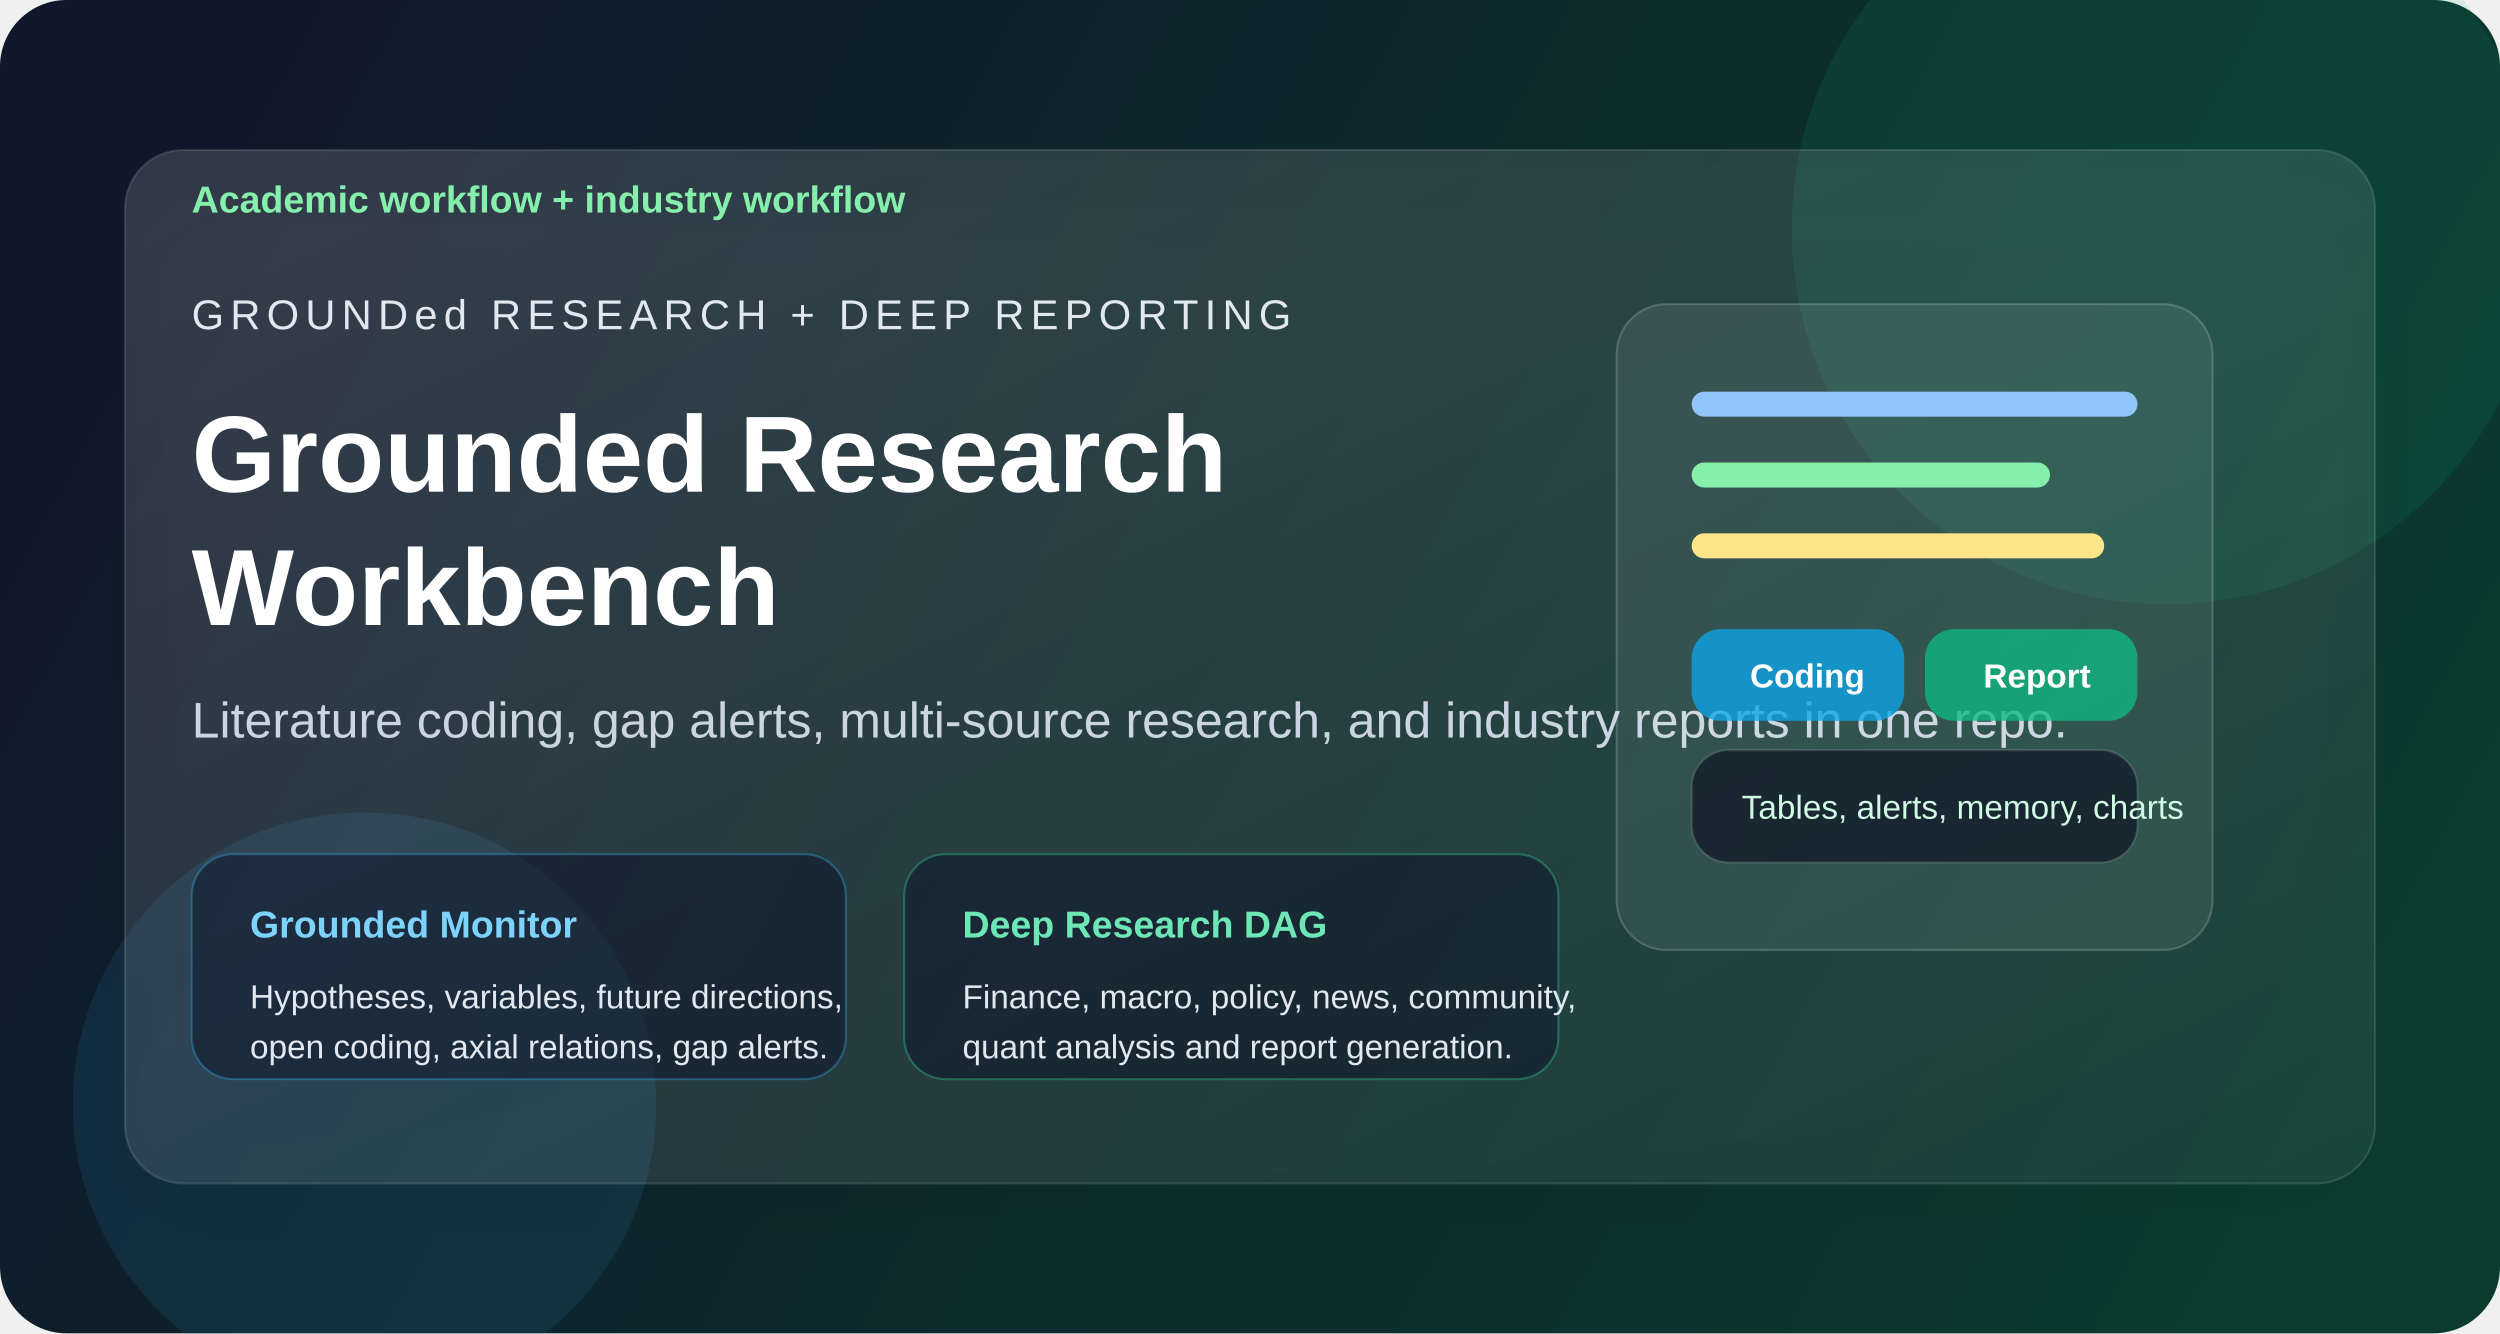
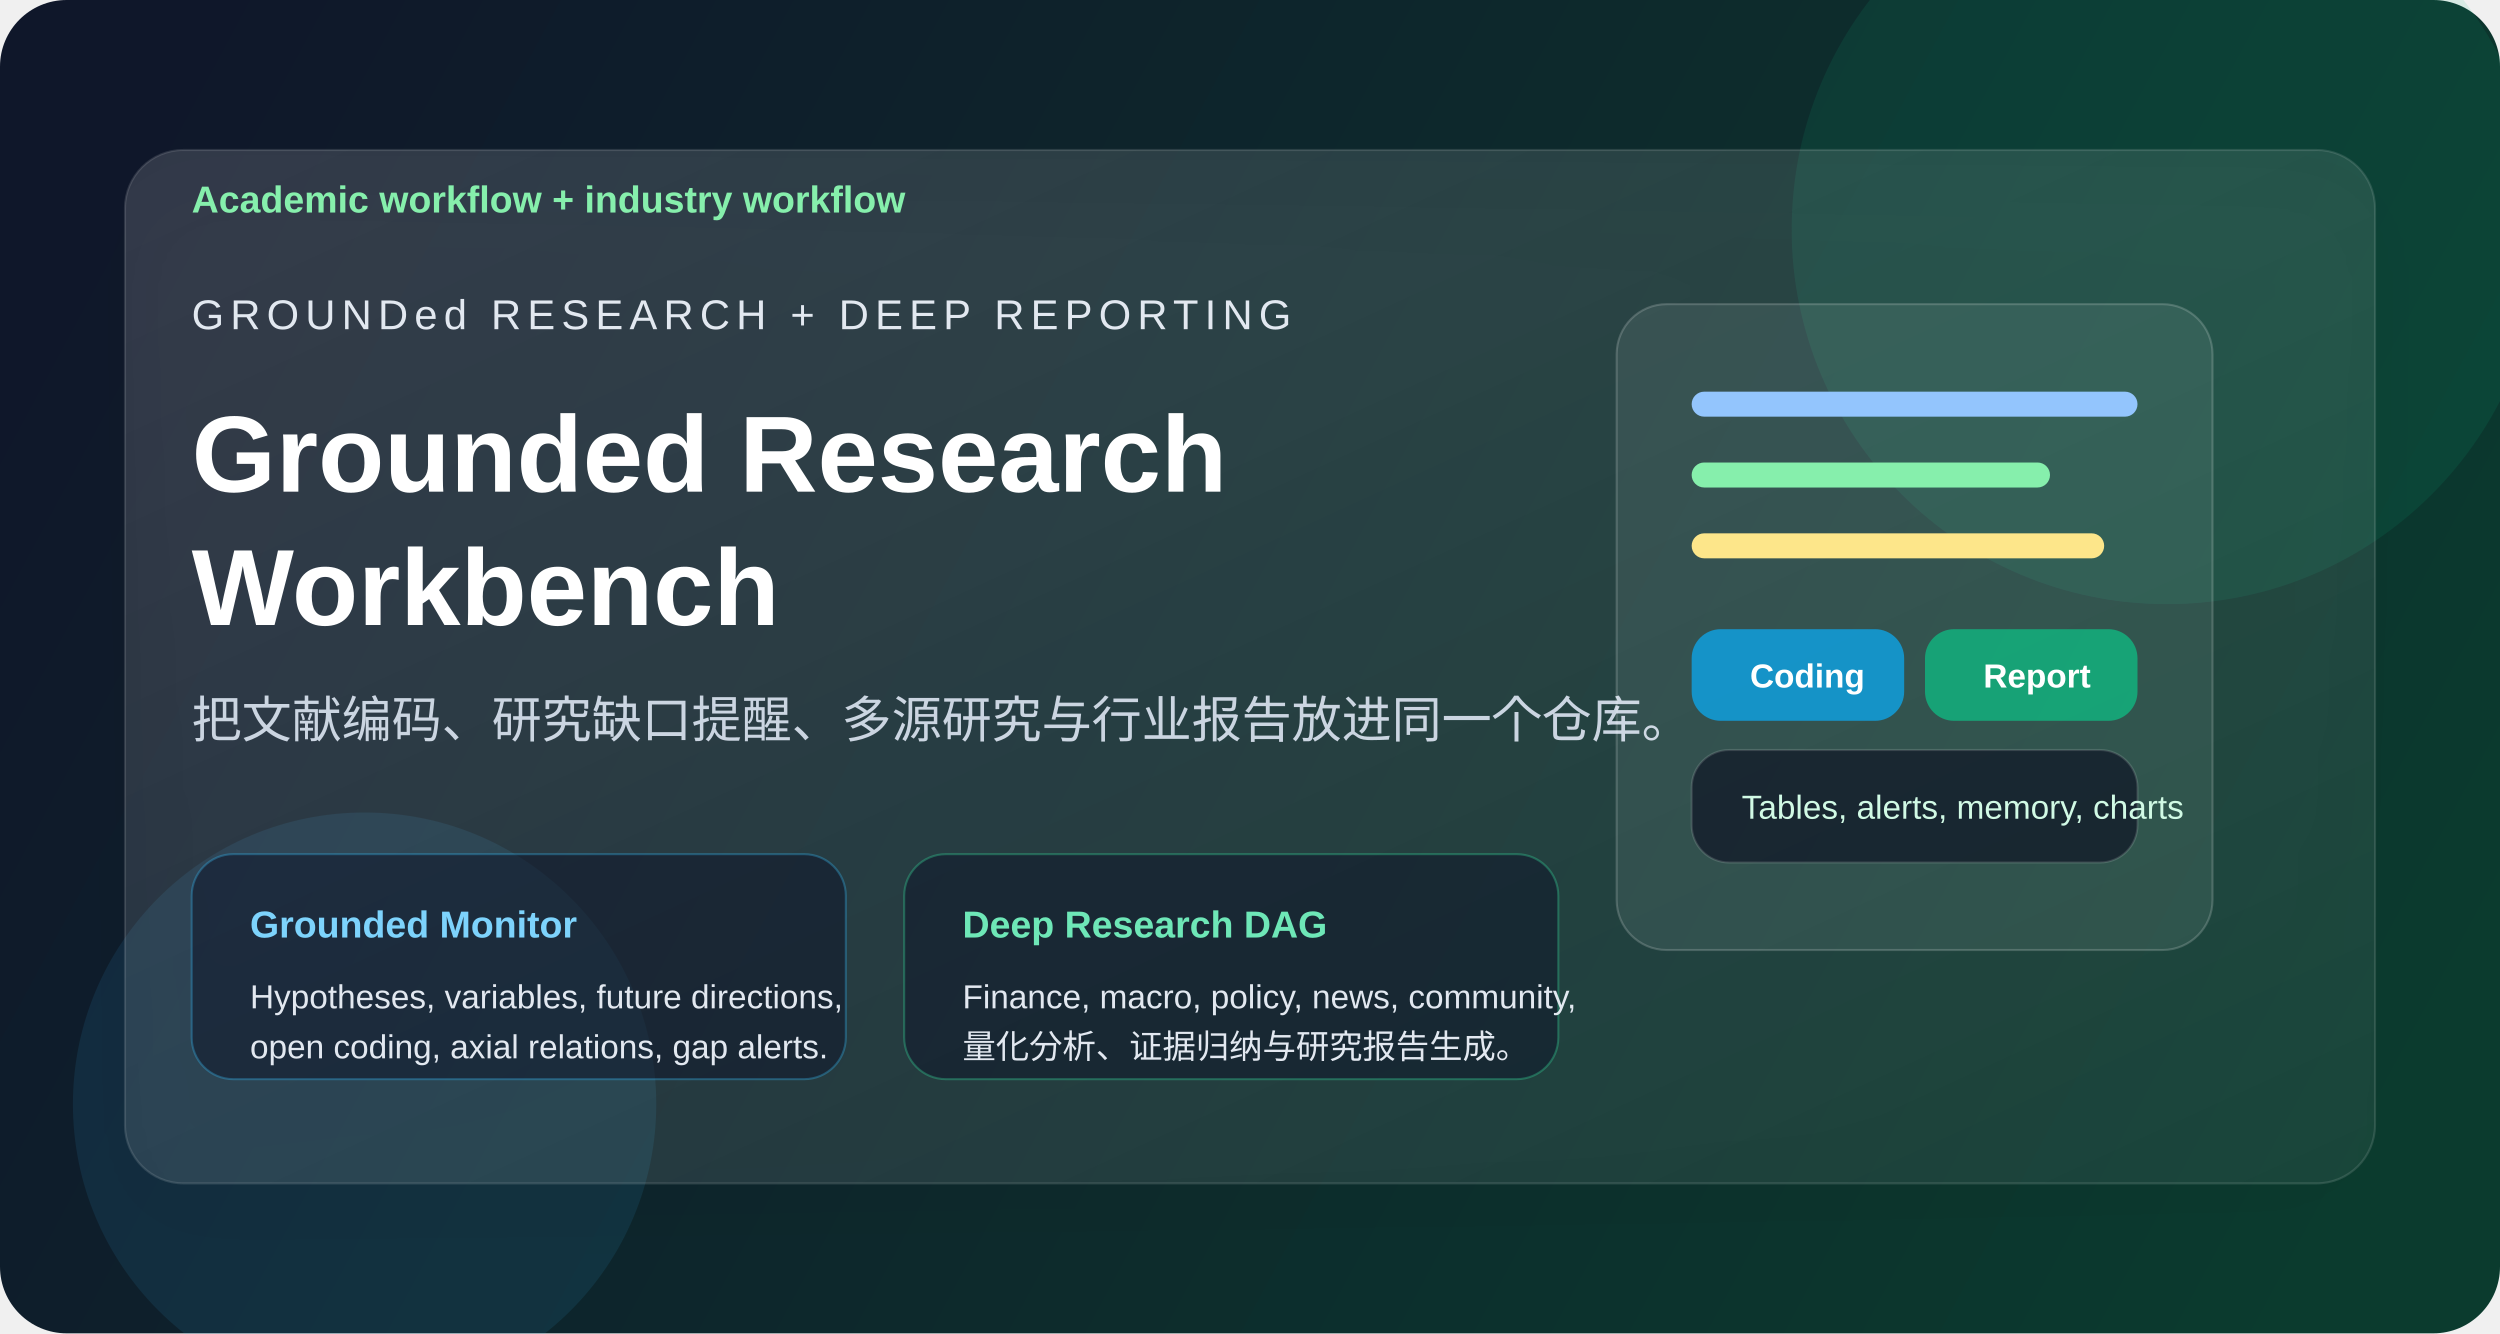
<svg xmlns="http://www.w3.org/2000/svg" width="1200" height="640" viewBox="0 0 1200 640" fill="none">
  <defs>
    <linearGradient id="bg" x1="80" y1="40" x2="1120" y2="600" gradientUnits="userSpaceOnUse">
      <stop stop-color="#0F172A" />
      <stop offset="1" stop-color="#0B3B2E" />
    </linearGradient>
    <linearGradient id="card" x1="0" y1="0" x2="1" y2="1">
      <stop stop-color="#FFFFFF" stop-opacity="0.14" />
      <stop offset="1" stop-color="#FFFFFF" stop-opacity="0.05" />
    </linearGradient>
    <filter id="shadow" x="-20" y="-20" width="1240" height="680" filterUnits="userSpaceOnUse" color-interpolation-filters="sRGB">
      <feDropShadow dx="0" dy="18" stdDeviation="22" flood-color="#000000" flood-opacity="0.28" />
    </filter>
  </defs>
  <rect width="1200" height="640" rx="32" fill="url(#bg)" />
  <circle cx="1040" cy="110" r="180" fill="#10B981" fill-opacity="0.11" />
  <circle cx="175" cy="530" r="140" fill="#38BDF8" fill-opacity="0.10" />
  <g filter="url(#shadow)">
    <rect x="60" y="72" width="1080" height="496" rx="28" fill="url(#card)" stroke="#FFFFFF" stroke-opacity="0.12" />
  </g>
  <text x="92" y="158" fill="#E2E8F0" font-family="Arial, Helvetica, sans-serif" font-size="20" letter-spacing="3">GROUNDed RESEARCH + DEEP REPORTING</text>
  <text x="92" y="236" fill="white" font-family="Arial, Helvetica, sans-serif" font-size="52" font-weight="700">Grounded Research</text>
  <text x="92" y="300" fill="white" font-family="Arial, Helvetica, sans-serif" font-size="52" font-weight="700">Workbench</text>
-   <text x="92" y="354" fill="#CBD5E1" font-family="Arial, Helvetica, sans-serif" font-size="24">Literature coding, gap alerts, multi-source research, and industry reports in one repo.</text>
+   <text x="92" y="354" fill="#CBD5E1" font-family="Arial, Helvetica, sans-serif" font-size="24">把文献编码、研究缺口提醒、多源研究与行业报告放进同一个仓库。</text>
  <rect x="92" y="410" width="314" height="108" rx="20" fill="#0F172A" fill-opacity="0.55" stroke="#38BDF8" stroke-opacity="0.32" />
  <text x="120" y="450" fill="#7DD3FC" font-family="Arial, Helvetica, sans-serif" font-size="18" font-weight="700">Grounded Monitor</text>
  <text x="120" y="484" fill="#E2E8F0" font-family="Arial, Helvetica, sans-serif" font-size="16">Hypotheses, variables, future directions,</text>
  <text x="120" y="508" fill="#E2E8F0" font-family="Arial, Helvetica, sans-serif" font-size="16">open coding, axial relations, gap alerts.</text>
  <rect x="434" y="410" width="314" height="108" rx="20" fill="#0F172A" fill-opacity="0.55" stroke="#34D399" stroke-opacity="0.35" />
  <text x="462" y="450" fill="#6EE7B7" font-family="Arial, Helvetica, sans-serif" font-size="18" font-weight="700">Deep Research DAG</text>
  <text x="462" y="484" fill="#E2E8F0" font-family="Arial, Helvetica, sans-serif" font-size="16">Finance, macro, policy, news, community,</text>
-   <text x="462" y="508" fill="#E2E8F0" font-family="Arial, Helvetica, sans-serif" font-size="16">quant analysis and report generation.</text>
+   <text x="462" y="508" fill="#E2E8F0" font-family="Arial, Helvetica, sans-serif" font-size="16">量化分析、证据归纳与研究报告生成。</text>
  <rect x="776" y="146" width="286" height="310" rx="24" fill="#F8FAFC" fill-opacity="0.08" stroke="#FFFFFF" stroke-opacity="0.18" />
  <rect x="812" y="188" width="214" height="12" rx="6" fill="#93C5FD" />
  <rect x="812" y="222" width="172" height="12" rx="6" fill="#86EFAC" />
  <rect x="812" y="256" width="198" height="12" rx="6" fill="#FDE68A" />
  <rect x="812" y="302" width="102" height="44" rx="14" fill="#0EA5E9" fill-opacity="0.78" />
  <rect x="924" y="302" width="102" height="44" rx="14" fill="#10B981" fill-opacity="0.78" />
  <rect x="812" y="360" width="214" height="54" rx="18" fill="#111827" fill-opacity="0.75" stroke="#FFFFFF" stroke-opacity="0.14" />
  <text x="840" y="330" fill="white" font-family="Arial, Helvetica, sans-serif" font-size="16" font-weight="700">Coding</text>
  <text x="952" y="330" fill="white" font-family="Arial, Helvetica, sans-serif" font-size="16" font-weight="700">Report</text>
  <text x="836" y="393" fill="#D1FAE5" font-family="Arial, Helvetica, sans-serif" font-size="16">Tables, alerts, memory, charts</text>
  <text x="92" y="102" fill="#86EFAC" font-family="Arial, Helvetica, sans-serif" font-size="18" font-weight="700">Academic workflow + industry workflow</text>
</svg>
